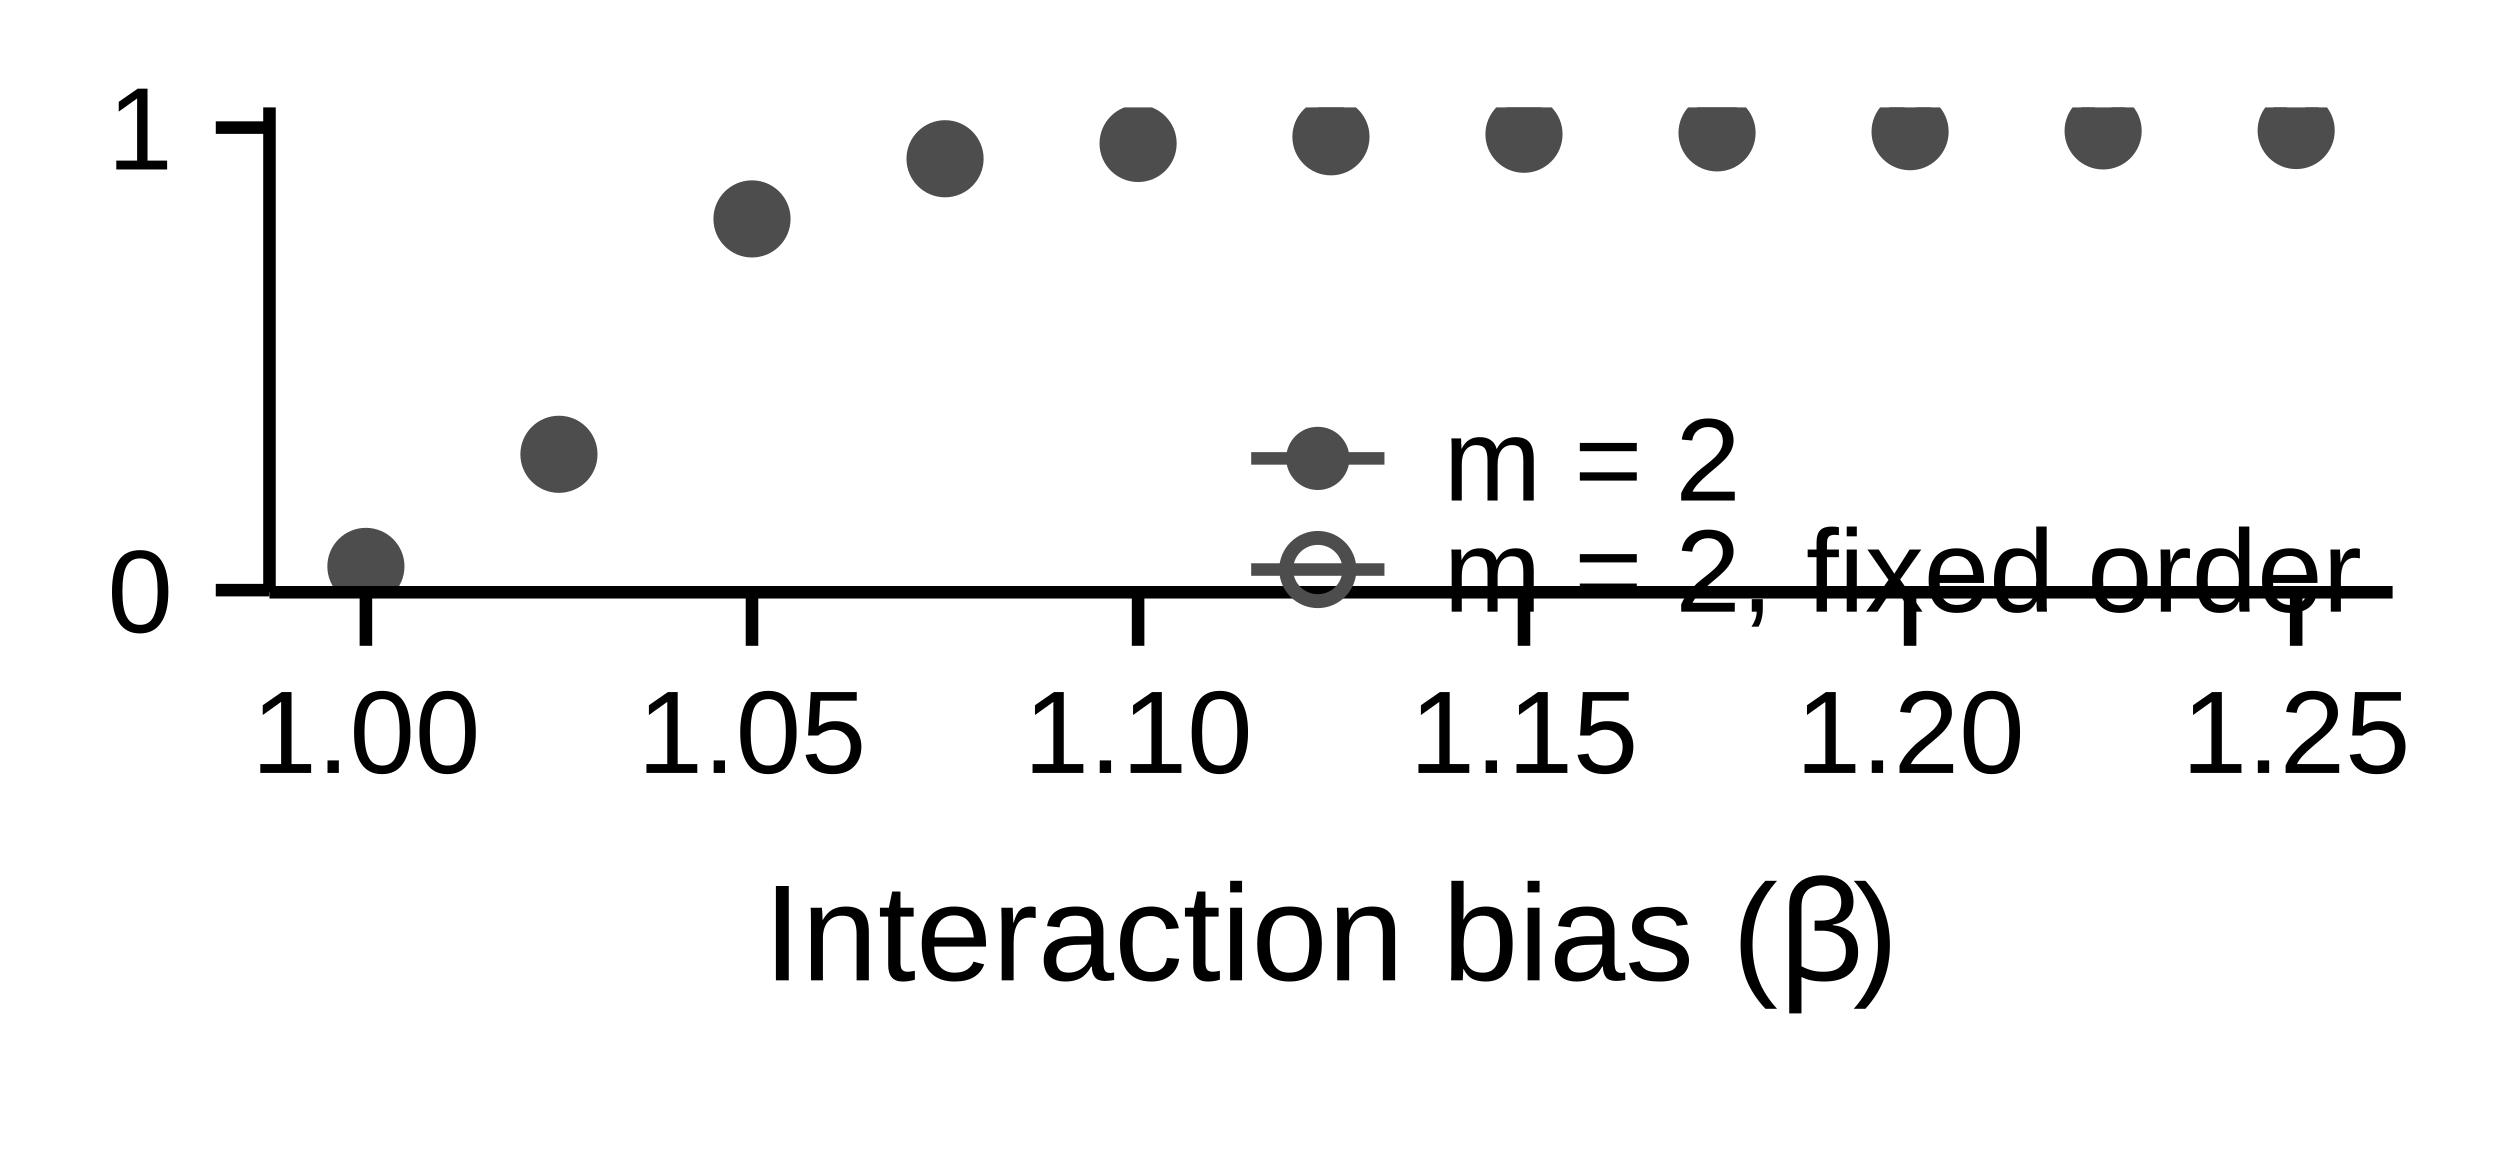
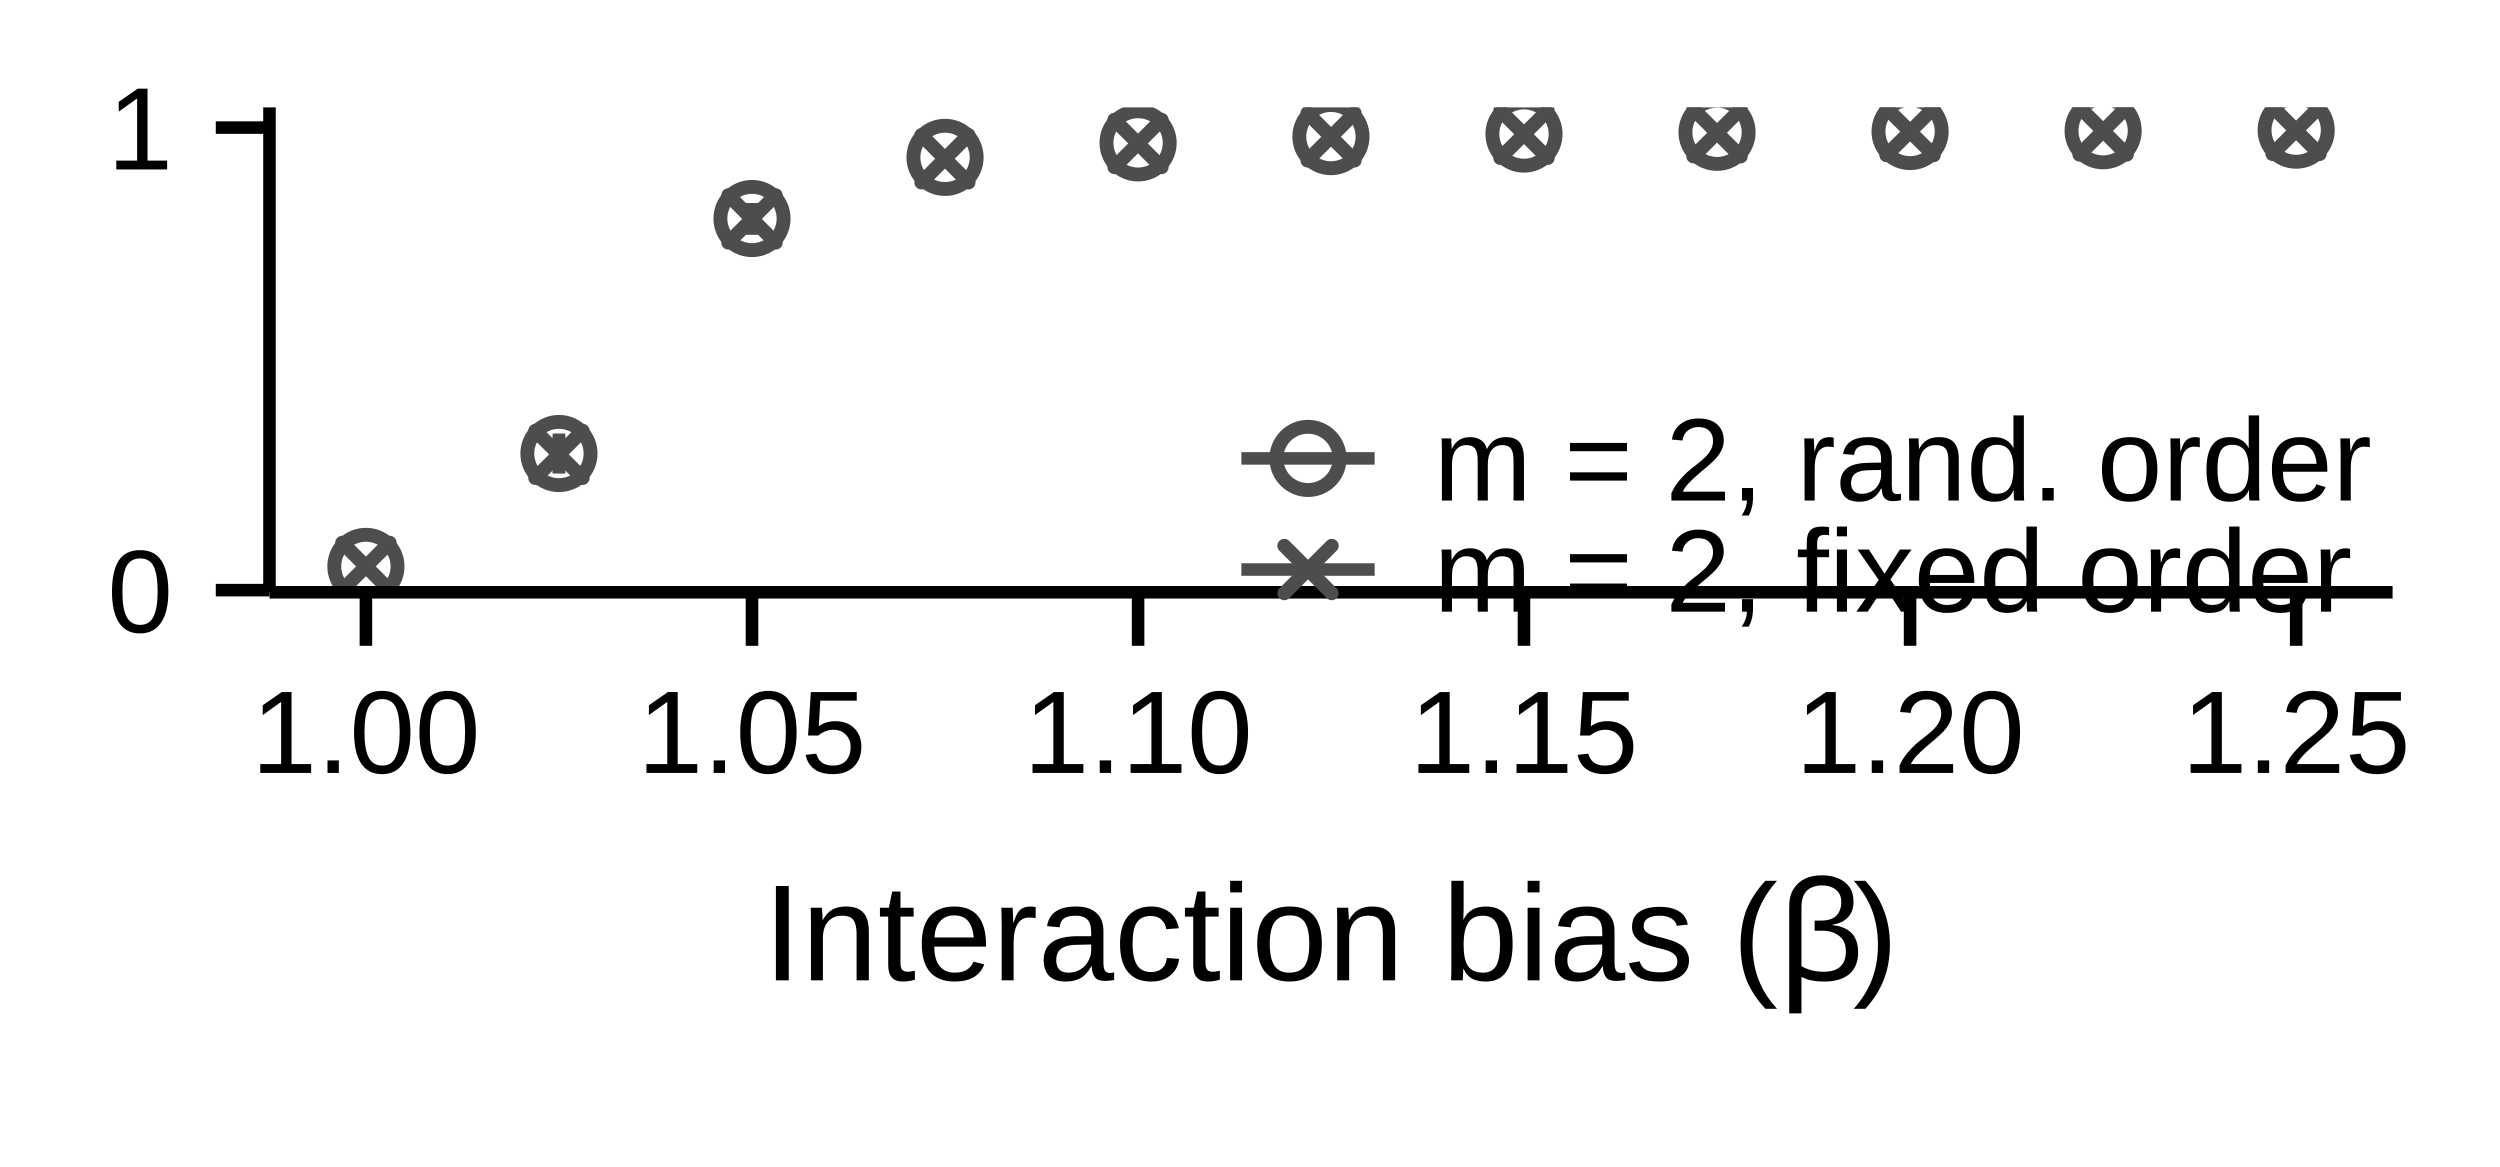
<svg xmlns="http://www.w3.org/2000/svg" viewBox="0 0 127.56 59.53">
  <defs>
    <style type="text/css">
    line, polyline, path, rect, circle {
      fill: none;
      stroke: #000000;
      stroke-linecap: round;
      stroke-linejoin: round;
      stroke-miterlimit: 10.00;
    }
  </style>
  </defs>
  <rect width="100%" height="100%" style="stroke: none; fill: #FFFFFF;" />
  <rect x="-0.00" y="0.00" width="127.56" height="59.53" style="stroke-width: 1.07; stroke: #FFFFFF; fill: #FFFFFF;" />
  <defs>
    <clipPath id="cpMTMuNzQ3OXwxMjIuMDh8MzAuMjE1M3w1LjQ3OTQ1">
      <rect x="13.75" y="5.48" width="108.33" height="24.74" />
    </clipPath>
  </defs>
  <rect x="13.75" y="5.48" width="108.33" height="24.74" style="stroke-width: 1.07; stroke: none; fill: #FFFFFF;" clip-path="url(#cpMTMuNzQ3OXwxMjIuMDh8MzAuMjE1M3w1LjQ3OTQ1)" />
  <polyline points="18.67,28.71 18.67,28.71 " style="stroke-width: 0.64; stroke: #4D4D4D; stroke-linecap: butt;" clip-path="url(#cpMTMuNzQ3OXwxMjIuMDh8MzAuMjE1M3w1LjQ3OTQ1)" />
  <polyline points="18.67,28.71 18.67,29.09 " style="stroke-width: 0.64; stroke: #4D4D4D; stroke-linecap: butt;" clip-path="url(#cpMTMuNzQ3OXwxMjIuMDh8MzAuMjE1M3w1LjQ3OTQ1)" />
  <polyline points="18.67,29.09 18.67,29.09 " style="stroke-width: 0.64; stroke: #4D4D4D; stroke-linecap: butt;" clip-path="url(#cpMTMuNzQ3OXwxMjIuMDh8MzAuMjE1M3w1LjQ3OTQ1)" />
  <polyline points="28.52,22.12 28.52,22.12 " style="stroke-width: 0.64; stroke: #4D4D4D; stroke-linecap: butt;" clip-path="url(#cpMTMuNzQ3OXwxMjIuMDh8MzAuMjE1M3w1LjQ3OTQ1)" />
  <polyline points="28.52,22.12 28.52,24.16 " style="stroke-width: 0.64; stroke: #4D4D4D; stroke-linecap: butt;" clip-path="url(#cpMTMuNzQ3OXwxMjIuMDh8MzAuMjE1M3w1LjQ3OTQ1)" />
  <polyline points="28.52,24.16 28.52,24.16 " style="stroke-width: 0.64; stroke: #4D4D4D; stroke-linecap: butt;" clip-path="url(#cpMTMuNzQ3OXwxMjIuMDh8MzAuMjE1M3w1LjQ3OTQ1)" />
  <polyline points="38.37,10.36 38.37,10.36 " style="stroke-width: 0.64; stroke: #4D4D4D; stroke-linecap: butt;" clip-path="url(#cpMTMuNzQ3OXwxMjIuMDh8MzAuMjE1M3w1LjQ3OTQ1)" />
  <polyline points="38.37,10.36 38.37,11.94 " style="stroke-width: 0.64; stroke: #4D4D4D; stroke-linecap: butt;" clip-path="url(#cpMTMuNzQ3OXwxMjIuMDh8MzAuMjE1M3w1LjQ3OTQ1)" />
  <polyline points="38.37,11.94 38.37,11.94 " style="stroke-width: 0.64; stroke: #4D4D4D; stroke-linecap: butt;" clip-path="url(#cpMTMuNzQ3OXwxMjIuMDh8MzAuMjE1M3w1LjQ3OTQ1)" />
  <polyline points="48.22,7.73 48.22,7.73 " style="stroke-width: 0.64; stroke: #4D4D4D; stroke-linecap: butt;" clip-path="url(#cpMTMuNzQ3OXwxMjIuMDh8MzAuMjE1M3w1LjQ3OTQ1)" />
  <polyline points="48.22,7.73 48.22,8.33 " style="stroke-width: 0.64; stroke: #4D4D4D; stroke-linecap: butt;" clip-path="url(#cpMTMuNzQ3OXwxMjIuMDh8MzAuMjE1M3w1LjQ3OTQ1)" />
  <polyline points="48.22,8.33 48.22,8.33 " style="stroke-width: 0.64; stroke: #4D4D4D; stroke-linecap: butt;" clip-path="url(#cpMTMuNzQ3OXwxMjIuMDh8MzAuMjE1M3w1LjQ3OTQ1)" />
  <polyline points="58.07,7.14 58.07,7.14 " style="stroke-width: 0.64; stroke: #4D4D4D; stroke-linecap: butt;" clip-path="url(#cpMTMuNzQ3OXwxMjIuMDh8MzAuMjE1M3w1LjQ3OTQ1)" />
  <polyline points="58.07,7.14 58.07,7.44 " style="stroke-width: 0.64; stroke: #4D4D4D; stroke-linecap: butt;" clip-path="url(#cpMTMuNzQ3OXwxMjIuMDh8MzAuMjE1M3w1LjQ3OTQ1)" />
  <polyline points="58.07,7.44 58.07,7.44 " style="stroke-width: 0.64; stroke: #4D4D4D; stroke-linecap: butt;" clip-path="url(#cpMTMuNzQ3OXwxMjIuMDh8MzAuMjE1M3w1LjQ3OTQ1)" />
  <polyline points="67.91,6.86 67.91,6.86 " style="stroke-width: 0.64; stroke: #4D4D4D; stroke-linecap: butt;" clip-path="url(#cpMTMuNzQ3OXwxMjIuMDh8MzAuMjE1M3w1LjQ3OTQ1)" />
  <polyline points="67.91,6.86 67.91,7.08 " style="stroke-width: 0.64; stroke: #4D4D4D; stroke-linecap: butt;" clip-path="url(#cpMTMuNzQ3OXwxMjIuMDh8MzAuMjE1M3w1LjQ3OTQ1)" />
  <polyline points="67.91,7.08 67.91,7.08 " style="stroke-width: 0.64; stroke: #4D4D4D; stroke-linecap: butt;" clip-path="url(#cpMTMuNzQ3OXwxMjIuMDh8MzAuMjE1M3w1LjQ3OTQ1)" />
  <polyline points="77.76,6.76 77.76,6.76 " style="stroke-width: 0.64; stroke: #4D4D4D; stroke-linecap: butt;" clip-path="url(#cpMTMuNzQ3OXwxMjIuMDh8MzAuMjE1M3w1LjQ3OTQ1)" />
  <polyline points="77.76,6.76 77.76,6.93 " style="stroke-width: 0.64; stroke: #4D4D4D; stroke-linecap: butt;" clip-path="url(#cpMTMuNzQ3OXwxMjIuMDh8MzAuMjE1M3w1LjQ3OTQ1)" />
  <polyline points="77.76,6.93 77.76,6.93 " style="stroke-width: 0.64; stroke: #4D4D4D; stroke-linecap: butt;" clip-path="url(#cpMTMuNzQ3OXwxMjIuMDh8MzAuMjE1M3w1LjQ3OTQ1)" />
  <polyline points="87.61,6.69 87.61,6.69 " style="stroke-width: 0.64; stroke: #4D4D4D; stroke-linecap: butt;" clip-path="url(#cpMTMuNzQ3OXwxMjIuMDh8MzAuMjE1M3w1LjQ3OTQ1)" />
  <polyline points="87.61,6.69 87.61,6.81 " style="stroke-width: 0.64; stroke: #4D4D4D; stroke-linecap: butt;" clip-path="url(#cpMTMuNzQ3OXwxMjIuMDh8MzAuMjE1M3w1LjQ3OTQ1)" />
  <polyline points="87.61,6.81 87.61,6.81 " style="stroke-width: 0.64; stroke: #4D4D4D; stroke-linecap: butt;" clip-path="url(#cpMTMuNzQ3OXwxMjIuMDh8MzAuMjE1M3w1LjQ3OTQ1)" />
  <polyline points="97.46,6.66 97.46,6.66 " style="stroke-width: 0.64; stroke: #4D4D4D; stroke-linecap: butt;" clip-path="url(#cpMTMuNzQ3OXwxMjIuMDh8MzAuMjE1M3w1LjQ3OTQ1)" />
  <polyline points="97.46,6.66 97.46,6.75 " style="stroke-width: 0.64; stroke: #4D4D4D; stroke-linecap: butt;" clip-path="url(#cpMTMuNzQ3OXwxMjIuMDh8MzAuMjE1M3w1LjQ3OTQ1)" />
  <polyline points="97.46,6.75 97.46,6.75 " style="stroke-width: 0.64; stroke: #4D4D4D; stroke-linecap: butt;" clip-path="url(#cpMTMuNzQ3OXwxMjIuMDh8MzAuMjE1M3w1LjQ3OTQ1)" />
  <polyline points="107.31,6.63 107.31,6.63 " style="stroke-width: 0.64; stroke: #4D4D4D; stroke-linecap: butt;" clip-path="url(#cpMTMuNzQ3OXwxMjIuMDh8MzAuMjE1M3w1LjQ3OTQ1)" />
  <polyline points="107.31,6.63 107.31,6.71 " style="stroke-width: 0.64; stroke: #4D4D4D; stroke-linecap: butt;" clip-path="url(#cpMTMuNzQ3OXwxMjIuMDh8MzAuMjE1M3w1LjQ3OTQ1)" />
  <polyline points="107.31,6.71 107.31,6.71 " style="stroke-width: 0.64; stroke: #4D4D4D; stroke-linecap: butt;" clip-path="url(#cpMTMuNzQ3OXwxMjIuMDh8MzAuMjE1M3w1LjQ3OTQ1)" />
  <polyline points="117.16,6.60 117.16,6.60 " style="stroke-width: 0.64; stroke: #4D4D4D; stroke-linecap: butt;" clip-path="url(#cpMTMuNzQ3OXwxMjIuMDh8MzAuMjE1M3w1LjQ3OTQ1)" />
  <polyline points="117.16,6.60 117.16,6.67 " style="stroke-width: 0.64; stroke: #4D4D4D; stroke-linecap: butt;" clip-path="url(#cpMTMuNzQ3OXwxMjIuMDh8MzAuMjE1M3w1LjQ3OTQ1)" />
  <polyline points="117.16,6.67 117.16,6.67 " style="stroke-width: 0.64; stroke: #4D4D4D; stroke-linecap: butt;" clip-path="url(#cpMTMuNzQ3OXwxMjIuMDh8MzAuMjE1M3w1LjQ3OTQ1)" />
  <polyline points="18.67,28.71 18.67,28.71 " style="stroke-width: 0.64; stroke: #4D4D4D; stroke-linecap: butt;" clip-path="url(#cpMTMuNzQ3OXwxMjIuMDh8MzAuMjE1M3w1LjQ3OTQ1)" />
  <polyline points="18.67,28.71 18.67,29.09 " style="stroke-width: 0.64; stroke: #4D4D4D; stroke-linecap: butt;" clip-path="url(#cpMTMuNzQ3OXwxMjIuMDh8MzAuMjE1M3w1LjQ3OTQ1)" />
  <polyline points="18.67,29.09 18.67,29.09 " style="stroke-width: 0.64; stroke: #4D4D4D; stroke-linecap: butt;" clip-path="url(#cpMTMuNzQ3OXwxMjIuMDh8MzAuMjE1M3w1LjQ3OTQ1)" />
  <polyline points="28.52,22.23 28.52,22.23 " style="stroke-width: 0.64; stroke: #4D4D4D; stroke-linecap: butt;" clip-path="url(#cpMTMuNzQ3OXwxMjIuMDh8MzAuMjE1M3w1LjQ3OTQ1)" />
  <polyline points="28.52,22.23 28.52,24.13 " style="stroke-width: 0.64; stroke: #4D4D4D; stroke-linecap: butt;" clip-path="url(#cpMTMuNzQ3OXwxMjIuMDh8MzAuMjE1M3w1LjQ3OTQ1)" />
  <polyline points="28.52,24.13 28.52,24.13 " style="stroke-width: 0.64; stroke: #4D4D4D; stroke-linecap: butt;" clip-path="url(#cpMTMuNzQ3OXwxMjIuMDh8MzAuMjE1M3w1LjQ3OTQ1)" />
  <polyline points="38.37,10.36 38.37,10.36 " style="stroke-width: 0.64; stroke: #4D4D4D; stroke-linecap: butt;" clip-path="url(#cpMTMuNzQ3OXwxMjIuMDh8MzAuMjE1M3w1LjQ3OTQ1)" />
  <polyline points="38.37,10.36 38.37,11.98 " style="stroke-width: 0.64; stroke: #4D4D4D; stroke-linecap: butt;" clip-path="url(#cpMTMuNzQ3OXwxMjIuMDh8MzAuMjE1M3w1LjQ3OTQ1)" />
  <polyline points="38.37,11.98 38.37,11.98 " style="stroke-width: 0.64; stroke: #4D4D4D; stroke-linecap: butt;" clip-path="url(#cpMTMuNzQ3OXwxMjIuMDh8MzAuMjE1M3w1LjQ3OTQ1)" />
  <polyline points="48.22,7.82 48.22,7.82 " style="stroke-width: 0.64; stroke: #4D4D4D; stroke-linecap: butt;" clip-path="url(#cpMTMuNzQ3OXwxMjIuMDh8MzAuMjE1M3w1LjQ3OTQ1)" />
  <polyline points="48.22,7.82 48.22,8.38 " style="stroke-width: 0.64; stroke: #4D4D4D; stroke-linecap: butt;" clip-path="url(#cpMTMuNzQ3OXwxMjIuMDh8MzAuMjE1M3w1LjQ3OTQ1)" />
  <polyline points="48.22,8.38 48.22,8.38 " style="stroke-width: 0.64; stroke: #4D4D4D; stroke-linecap: butt;" clip-path="url(#cpMTMuNzQ3OXwxMjIuMDh8MzAuMjE1M3w1LjQ3OTQ1)" />
  <polyline points="58.07,7.15 58.07,7.15 " style="stroke-width: 0.64; stroke: #4D4D4D; stroke-linecap: butt;" clip-path="url(#cpMTMuNzQ3OXwxMjIuMDh8MzAuMjE1M3w1LjQ3OTQ1)" />
  <polyline points="58.07,7.15 58.07,7.49 " style="stroke-width: 0.64; stroke: #4D4D4D; stroke-linecap: butt;" clip-path="url(#cpMTMuNzQ3OXwxMjIuMDh8MzAuMjE1M3w1LjQ3OTQ1)" />
  <polyline points="58.07,7.49 58.07,7.49 " style="stroke-width: 0.64; stroke: #4D4D4D; stroke-linecap: butt;" clip-path="url(#cpMTMuNzQ3OXwxMjIuMDh8MzAuMjE1M3w1LjQ3OTQ1)" />
  <polyline points="67.91,6.89 67.91,6.89 " style="stroke-width: 0.64; stroke: #4D4D4D; stroke-linecap: butt;" clip-path="url(#cpMTMuNzQ3OXwxMjIuMDh8MzAuMjE1M3w1LjQ3OTQ1)" />
  <polyline points="67.91,6.89 67.91,7.07 " style="stroke-width: 0.64; stroke: #4D4D4D; stroke-linecap: butt;" clip-path="url(#cpMTMuNzQ3OXwxMjIuMDh8MzAuMjE1M3w1LjQ3OTQ1)" />
  <polyline points="67.91,7.07 67.91,7.07 " style="stroke-width: 0.64; stroke: #4D4D4D; stroke-linecap: butt;" clip-path="url(#cpMTMuNzQ3OXwxMjIuMDh8MzAuMjE1M3w1LjQ3OTQ1)" />
  <polyline points="77.76,6.78 77.76,6.78 " style="stroke-width: 0.64; stroke: #4D4D4D; stroke-linecap: butt;" clip-path="url(#cpMTMuNzQ3OXwxMjIuMDh8MzAuMjE1M3w1LjQ3OTQ1)" />
  <polyline points="77.76,6.78 77.76,6.92 " style="stroke-width: 0.64; stroke: #4D4D4D; stroke-linecap: butt;" clip-path="url(#cpMTMuNzQ3OXwxMjIuMDh8MzAuMjE1M3w1LjQ3OTQ1)" />
  <polyline points="77.76,6.92 77.76,6.92 " style="stroke-width: 0.64; stroke: #4D4D4D; stroke-linecap: butt;" clip-path="url(#cpMTMuNzQ3OXwxMjIuMDh8MzAuMjE1M3w1LjQ3OTQ1)" />
  <polyline points="87.61,6.72 87.61,6.72 " style="stroke-width: 0.64; stroke: #4D4D4D; stroke-linecap: butt;" clip-path="url(#cpMTMuNzQ3OXwxMjIuMDh8MzAuMjE1M3w1LjQ3OTQ1)" />
  <polyline points="87.61,6.72 87.61,6.83 " style="stroke-width: 0.64; stroke: #4D4D4D; stroke-linecap: butt;" clip-path="url(#cpMTMuNzQ3OXwxMjIuMDh8MzAuMjE1M3w1LjQ3OTQ1)" />
  <polyline points="87.61,6.83 87.61,6.83 " style="stroke-width: 0.64; stroke: #4D4D4D; stroke-linecap: butt;" clip-path="url(#cpMTMuNzQ3OXwxMjIuMDh8MzAuMjE1M3w1LjQ3OTQ1)" />
  <polyline points="97.46,6.67 97.46,6.67 " style="stroke-width: 0.64; stroke: #4D4D4D; stroke-linecap: butt;" clip-path="url(#cpMTMuNzQ3OXwxMjIuMDh8MzAuMjE1M3w1LjQ3OTQ1)" />
  <polyline points="97.46,6.67 97.46,6.76 " style="stroke-width: 0.64; stroke: #4D4D4D; stroke-linecap: butt;" clip-path="url(#cpMTMuNzQ3OXwxMjIuMDh8MzAuMjE1M3w1LjQ3OTQ1)" />
  <polyline points="97.46,6.76 97.46,6.76 " style="stroke-width: 0.64; stroke: #4D4D4D; stroke-linecap: butt;" clip-path="url(#cpMTMuNzQ3OXwxMjIuMDh8MzAuMjE1M3w1LjQ3OTQ1)" />
  <polyline points="107.31,6.64 107.31,6.64 " style="stroke-width: 0.64; stroke: #4D4D4D; stroke-linecap: butt;" clip-path="url(#cpMTMuNzQ3OXwxMjIuMDh8MzAuMjE1M3w1LjQ3OTQ1)" />
  <polyline points="107.31,6.64 107.31,6.71 " style="stroke-width: 0.64; stroke: #4D4D4D; stroke-linecap: butt;" clip-path="url(#cpMTMuNzQ3OXwxMjIuMDh8MzAuMjE1M3w1LjQ3OTQ1)" />
  <polyline points="107.31,6.71 107.31,6.71 " style="stroke-width: 0.64; stroke: #4D4D4D; stroke-linecap: butt;" clip-path="url(#cpMTMuNzQ3OXwxMjIuMDh8MzAuMjE1M3w1LjQ3OTQ1)" />
  <polyline points="117.16,6.63 117.16,6.63 " style="stroke-width: 0.64; stroke: #4D4D4D; stroke-linecap: butt;" clip-path="url(#cpMTMuNzQ3OXwxMjIuMDh8MzAuMjE1M3w1LjQ3OTQ1)" />
  <polyline points="117.16,6.63 117.16,6.68 " style="stroke-width: 0.64; stroke: #4D4D4D; stroke-linecap: butt;" clip-path="url(#cpMTMuNzQ3OXwxMjIuMDh8MzAuMjE1M3w1LjQ3OTQ1)" />
  <polyline points="117.16,6.68 117.16,6.68 " style="stroke-width: 0.64; stroke: #4D4D4D; stroke-linecap: butt;" clip-path="url(#cpMTMuNzQ3OXwxMjIuMDh8MzAuMjE1M3w1LjQ3OTQ1)" />
-   <circle cx="18.67" cy="28.90" r="1.21pt" style="stroke-width: 0.71; stroke: none; fill: #4D4D4D;" clip-path="url(#cpMTMuNzQ3OXwxMjIuMDh8MzAuMjE1M3w1LjQ3OTQ1)" />
-   <circle cx="28.52" cy="23.14" r="1.21pt" style="stroke-width: 0.71; stroke: none; fill: #4D4D4D;" clip-path="url(#cpMTMuNzQ3OXwxMjIuMDh8MzAuMjE1M3w1LjQ3OTQ1)" />
-   <circle cx="38.37" cy="11.15" r="1.21pt" style="stroke-width: 0.71; stroke: none; fill: #4D4D4D;" clip-path="url(#cpMTMuNzQ3OXwxMjIuMDh8MzAuMjE1M3w1LjQ3OTQ1)" />
-   <circle cx="48.22" cy="8.03" r="1.21pt" style="stroke-width: 0.71; stroke: none; fill: #4D4D4D;" clip-path="url(#cpMTMuNzQ3OXwxMjIuMDh8MzAuMjE1M3w1LjQ3OTQ1)" />
-   <circle cx="58.07" cy="7.29" r="1.21pt" style="stroke-width: 0.71; stroke: none; fill: #4D4D4D;" clip-path="url(#cpMTMuNzQ3OXwxMjIuMDh8MzAuMjE1M3w1LjQ3OTQ1)" />
-   <circle cx="67.91" cy="6.97" r="1.21pt" style="stroke-width: 0.71; stroke: none; fill: #4D4D4D;" clip-path="url(#cpMTMuNzQ3OXwxMjIuMDh8MzAuMjE1M3w1LjQ3OTQ1)" />
-   <circle cx="77.76" cy="6.84" r="1.21pt" style="stroke-width: 0.71; stroke: none; fill: #4D4D4D;" clip-path="url(#cpMTMuNzQ3OXwxMjIuMDh8MzAuMjE1M3w1LjQ3OTQ1)" />
-   <circle cx="87.61" cy="6.75" r="1.21pt" style="stroke-width: 0.71; stroke: none; fill: #4D4D4D;" clip-path="url(#cpMTMuNzQ3OXwxMjIuMDh8MzAuMjE1M3w1LjQ3OTQ1)" />
-   <circle cx="97.46" cy="6.71" r="1.21pt" style="stroke-width: 0.71; stroke: none; fill: #4D4D4D;" clip-path="url(#cpMTMuNzQ3OXwxMjIuMDh8MzAuMjE1M3w1LjQ3OTQ1)" />
-   <circle cx="107.31" cy="6.67" r="1.21pt" style="stroke-width: 0.71; stroke: none; fill: #4D4D4D;" clip-path="url(#cpMTMuNzQ3OXwxMjIuMDh8MzAuMjE1M3w1LjQ3OTQ1)" />
-   <circle cx="117.16" cy="6.64" r="1.21pt" style="stroke-width: 0.71; stroke: none; fill: #4D4D4D;" clip-path="url(#cpMTMuNzQ3OXwxMjIuMDh8MzAuMjE1M3w1LjQ3OTQ1)" />
  <circle cx="18.67" cy="28.90" r="1.21pt" style="stroke-width: 0.71; stroke: #4D4D4D;" clip-path="url(#cpMTMuNzQ3OXwxMjIuMDh8MzAuMjE1M3w1LjQ3OTQ1)" />
-   <circle cx="28.52" cy="23.18" r="1.21pt" style="stroke-width: 0.71; stroke: #4D4D4D;" clip-path="url(#cpMTMuNzQ3OXwxMjIuMDh8MzAuMjE1M3w1LjQ3OTQ1)" />
-   <circle cx="38.37" cy="11.17" r="1.21pt" style="stroke-width: 0.71; stroke: #4D4D4D;" clip-path="url(#cpMTMuNzQ3OXwxMjIuMDh8MzAuMjE1M3w1LjQ3OTQ1)" />
-   <circle cx="48.22" cy="8.10" r="1.21pt" style="stroke-width: 0.71; stroke: #4D4D4D;" clip-path="url(#cpMTMuNzQ3OXwxMjIuMDh8MzAuMjE1M3w1LjQ3OTQ1)" />
-   <circle cx="58.07" cy="7.32" r="1.21pt" style="stroke-width: 0.71; stroke: #4D4D4D;" clip-path="url(#cpMTMuNzQ3OXwxMjIuMDh8MzAuMjE1M3w1LjQ3OTQ1)" />
-   <circle cx="67.91" cy="6.98" r="1.21pt" style="stroke-width: 0.71; stroke: #4D4D4D;" clip-path="url(#cpMTMuNzQ3OXwxMjIuMDh8MzAuMjE1M3w1LjQ3OTQ1)" />
-   <circle cx="77.76" cy="6.85" r="1.21pt" style="stroke-width: 0.71; stroke: #4D4D4D;" clip-path="url(#cpMTMuNzQ3OXwxMjIuMDh8MzAuMjE1M3w1LjQ3OTQ1)" />
-   <circle cx="87.61" cy="6.78" r="1.21pt" style="stroke-width: 0.71; stroke: #4D4D4D;" clip-path="url(#cpMTMuNzQ3OXwxMjIuMDh8MzAuMjE1M3w1LjQ3OTQ1)" />
-   <circle cx="97.46" cy="6.72" r="1.21pt" style="stroke-width: 0.71; stroke: #4D4D4D;" clip-path="url(#cpMTMuNzQ3OXwxMjIuMDh8MzAuMjE1M3w1LjQ3OTQ1)" />
-   <circle cx="107.31" cy="6.68" r="1.21pt" style="stroke-width: 0.71; stroke: #4D4D4D;" clip-path="url(#cpMTMuNzQ3OXwxMjIuMDh8MzAuMjE1M3w1LjQ3OTQ1)" />
-   <circle cx="117.16" cy="6.66" r="1.21pt" style="stroke-width: 0.71; stroke: #4D4D4D;" clip-path="url(#cpMTMuNzQ3OXwxMjIuMDh8MzAuMjE1M3w1LjQ3OTQ1)" />
+   <circle cx="28.52" cy="23.14" r="1.21pt" style="stroke-width: 0.71; stroke: #4D4D4D;" clip-path="url(#cpMTMuNzQ3OXwxMjIuMDh8MzAuMjE1M3w1LjQ3OTQ1)" />
+   <circle cx="38.37" cy="11.15" r="1.21pt" style="stroke-width: 0.71; stroke: #4D4D4D;" clip-path="url(#cpMTMuNzQ3OXwxMjIuMDh8MzAuMjE1M3w1LjQ3OTQ1)" />
+   <circle cx="48.22" cy="8.03" r="1.21pt" style="stroke-width: 0.71; stroke: #4D4D4D;" clip-path="url(#cpMTMuNzQ3OXwxMjIuMDh8MzAuMjE1M3w1LjQ3OTQ1)" />
+   <circle cx="58.07" cy="7.29" r="1.21pt" style="stroke-width: 0.71; stroke: #4D4D4D;" clip-path="url(#cpMTMuNzQ3OXwxMjIuMDh8MzAuMjE1M3w1LjQ3OTQ1)" />
+   <circle cx="67.91" cy="6.97" r="1.21pt" style="stroke-width: 0.71; stroke: #4D4D4D;" clip-path="url(#cpMTMuNzQ3OXwxMjIuMDh8MzAuMjE1M3w1LjQ3OTQ1)" />
+   <circle cx="77.76" cy="6.84" r="1.21pt" style="stroke-width: 0.71; stroke: #4D4D4D;" clip-path="url(#cpMTMuNzQ3OXwxMjIuMDh8MzAuMjE1M3w1LjQ3OTQ1)" />
+   <circle cx="87.61" cy="6.75" r="1.21pt" style="stroke-width: 0.71; stroke: #4D4D4D;" clip-path="url(#cpMTMuNzQ3OXwxMjIuMDh8MzAuMjE1M3w1LjQ3OTQ1)" />
+   <circle cx="97.46" cy="6.71" r="1.21pt" style="stroke-width: 0.71; stroke: #4D4D4D;" clip-path="url(#cpMTMuNzQ3OXwxMjIuMDh8MzAuMjE1M3w1LjQ3OTQ1)" />
+   <circle cx="107.31" cy="6.67" r="1.21pt" style="stroke-width: 0.71; stroke: #4D4D4D;" clip-path="url(#cpMTMuNzQ3OXwxMjIuMDh8MzAuMjE1M3w1LjQ3OTQ1)" />
+   <circle cx="117.16" cy="6.64" r="1.21pt" style="stroke-width: 0.71; stroke: #4D4D4D;" clip-path="url(#cpMTMuNzQ3OXwxMjIuMDh8MzAuMjE1M3w1LjQ3OTQ1)" />
+   <line x1="17.46" y1="30.11" x2="19.88" y2="27.69" style="stroke-width: 0.71; stroke: #4D4D4D;" clip-path="url(#cpMTMuNzQ3OXwxMjIuMDh8MzAuMjE1M3w1LjQ3OTQ1)" />
+   <line x1="17.46" y1="27.69" x2="19.88" y2="30.11" style="stroke-width: 0.71; stroke: #4D4D4D;" clip-path="url(#cpMTMuNzQ3OXwxMjIuMDh8MzAuMjE1M3w1LjQ3OTQ1)" />
+   <line x1="27.31" y1="24.39" x2="29.73" y2="21.98" style="stroke-width: 0.71; stroke: #4D4D4D;" clip-path="url(#cpMTMuNzQ3OXwxMjIuMDh8MzAuMjE1M3w1LjQ3OTQ1)" />
+   <line x1="27.31" y1="21.98" x2="29.73" y2="24.39" style="stroke-width: 0.71; stroke: #4D4D4D;" clip-path="url(#cpMTMuNzQ3OXwxMjIuMDh8MzAuMjE1M3w1LjQ3OTQ1)" />
+   <line x1="37.16" y1="12.38" x2="39.58" y2="9.96" style="stroke-width: 0.71; stroke: #4D4D4D;" clip-path="url(#cpMTMuNzQ3OXwxMjIuMDh8MzAuMjE1M3w1LjQ3OTQ1)" />
+   <line x1="37.16" y1="9.96" x2="39.58" y2="12.38" style="stroke-width: 0.71; stroke: #4D4D4D;" clip-path="url(#cpMTMuNzQ3OXwxMjIuMDh8MzAuMjE1M3w1LjQ3OTQ1)" />
+   <line x1="47.01" y1="9.31" x2="49.42" y2="6.89" style="stroke-width: 0.71; stroke: #4D4D4D;" clip-path="url(#cpMTMuNzQ3OXwxMjIuMDh8MzAuMjE1M3w1LjQ3OTQ1)" />
+   <line x1="47.01" y1="6.89" x2="49.42" y2="9.31" style="stroke-width: 0.71; stroke: #4D4D4D;" clip-path="url(#cpMTMuNzQ3OXwxMjIuMDh8MzAuMjE1M3w1LjQ3OTQ1)" />
+   <line x1="56.86" y1="8.53" x2="59.27" y2="6.11" style="stroke-width: 0.71; stroke: #4D4D4D;" clip-path="url(#cpMTMuNzQ3OXwxMjIuMDh8MzAuMjE1M3w1LjQ3OTQ1)" />
+   <line x1="56.86" y1="6.11" x2="59.27" y2="8.53" style="stroke-width: 0.71; stroke: #4D4D4D;" clip-path="url(#cpMTMuNzQ3OXwxMjIuMDh8MzAuMjE1M3w1LjQ3OTQ1)" />
+   <line x1="66.71" y1="8.19" x2="69.12" y2="5.77" style="stroke-width: 0.71; stroke: #4D4D4D;" clip-path="url(#cpMTMuNzQ3OXwxMjIuMDh8MzAuMjE1M3w1LjQ3OTQ1)" />
+   <line x1="66.71" y1="5.77" x2="69.12" y2="8.19" style="stroke-width: 0.71; stroke: #4D4D4D;" clip-path="url(#cpMTMuNzQ3OXwxMjIuMDh8MzAuMjE1M3w1LjQ3OTQ1)" />
+   <line x1="76.55" y1="8.06" x2="78.97" y2="5.64" style="stroke-width: 0.71; stroke: #4D4D4D;" clip-path="url(#cpMTMuNzQ3OXwxMjIuMDh8MzAuMjE1M3w1LjQ3OTQ1)" />
+   <line x1="76.55" y1="5.64" x2="78.97" y2="8.06" style="stroke-width: 0.71; stroke: #4D4D4D;" clip-path="url(#cpMTMuNzQ3OXwxMjIuMDh8MzAuMjE1M3w1LjQ3OTQ1)" />
+   <line x1="86.40" y1="7.98" x2="88.82" y2="5.57" style="stroke-width: 0.71; stroke: #4D4D4D;" clip-path="url(#cpMTMuNzQ3OXwxMjIuMDh8MzAuMjE1M3w1LjQ3OTQ1)" />
+   <line x1="86.40" y1="5.57" x2="88.82" y2="7.98" style="stroke-width: 0.71; stroke: #4D4D4D;" clip-path="url(#cpMTMuNzQ3OXwxMjIuMDh8MzAuMjE1M3w1LjQ3OTQ1)" />
+   <line x1="96.25" y1="7.92" x2="98.67" y2="5.51" style="stroke-width: 0.71; stroke: #4D4D4D;" clip-path="url(#cpMTMuNzQ3OXwxMjIuMDh8MzAuMjE1M3w1LjQ3OTQ1)" />
+   <line x1="96.25" y1="5.51" x2="98.67" y2="7.92" style="stroke-width: 0.71; stroke: #4D4D4D;" clip-path="url(#cpMTMuNzQ3OXwxMjIuMDh8MzAuMjE1M3w1LjQ3OTQ1)" />
+   <line x1="106.10" y1="7.89" x2="108.52" y2="5.47" style="stroke-width: 0.71; stroke: #4D4D4D;" clip-path="url(#cpMTMuNzQ3OXwxMjIuMDh8MzAuMjE1M3w1LjQ3OTQ1)" />
+   <line x1="106.10" y1="5.47" x2="108.52" y2="7.89" style="stroke-width: 0.71; stroke: #4D4D4D;" clip-path="url(#cpMTMuNzQ3OXwxMjIuMDh8MzAuMjE1M3w1LjQ3OTQ1)" />
+   <line x1="115.95" y1="7.86" x2="118.36" y2="5.45" style="stroke-width: 0.71; stroke: #4D4D4D;" clip-path="url(#cpMTMuNzQ3OXwxMjIuMDh8MzAuMjE1M3w1LjQ3OTQ1)" />
+   <line x1="115.95" y1="5.45" x2="118.36" y2="7.86" style="stroke-width: 0.71; stroke: #4D4D4D;" clip-path="url(#cpMTMuNzQ3OXwxMjIuMDh8MzAuMjE1M3w1LjQ3OTQ1)" />
  <defs>
    <clipPath id="cpMHwxMjcuNTU5fDU5LjUyNzZ8MA==">
      <rect x="0.00" y="0.00" width="127.56" height="59.53" />
    </clipPath>
  </defs>
  <polyline points="13.75,30.22 13.75,5.48 " style="stroke-width: 0.64; stroke-linecap: butt;" clip-path="url(#cpMHwxMjcuNTU5fDU5LjUyNzZ8MA==)" />
  <g clip-path="url(#cpMHwxMjcuNTU5fDU5LjUyNzZ8MA==)">
    <text x="5.48" y="32.26" style="font-size: 6.00px; font-family: Arial;" textLength="3.34px" lengthAdjust="spacingAndGlyphs">0</text>
  </g>
  <g clip-path="url(#cpMHwxMjcuNTU5fDU5LjUyNzZ8MA==)">
    <text x="5.48" y="8.65" style="font-size: 6.00px; font-family: Arial;" textLength="3.34px" lengthAdjust="spacingAndGlyphs">1</text>
  </g>
  <polyline points="11.01,30.11 13.75,30.11 " style="stroke-width: 0.64; stroke-linecap: butt;" clip-path="url(#cpMHwxMjcuNTU5fDU5LjUyNzZ8MA==)" />
  <polyline points="11.01,6.51 13.75,6.51 " style="stroke-width: 0.64; stroke-linecap: butt;" clip-path="url(#cpMHwxMjcuNTU5fDU5LjUyNzZ8MA==)" />
  <polyline points="13.75,30.22 122.08,30.22 " style="stroke-width: 0.64; stroke-linecap: butt;" clip-path="url(#cpMHwxMjcuNTU5fDU5LjUyNzZ8MA==)" />
  <polyline points="18.67,32.95 18.67,30.22 " style="stroke-width: 0.64; stroke-linecap: butt;" clip-path="url(#cpMHwxMjcuNTU5fDU5LjUyNzZ8MA==)" />
  <polyline points="38.37,32.95 38.37,30.22 " style="stroke-width: 0.64; stroke-linecap: butt;" clip-path="url(#cpMHwxMjcuNTU5fDU5LjUyNzZ8MA==)" />
  <polyline points="58.07,32.95 58.07,30.22 " style="stroke-width: 0.64; stroke-linecap: butt;" clip-path="url(#cpMHwxMjcuNTU5fDU5LjUyNzZ8MA==)" />
  <polyline points="77.76,32.95 77.76,30.22 " style="stroke-width: 0.64; stroke-linecap: butt;" clip-path="url(#cpMHwxMjcuNTU5fDU5LjUyNzZ8MA==)" />
  <polyline points="97.46,32.95 97.46,30.22 " style="stroke-width: 0.64; stroke-linecap: butt;" clip-path="url(#cpMHwxMjcuNTU5fDU5LjUyNzZ8MA==)" />
  <polyline points="117.16,32.95 117.16,30.22 " style="stroke-width: 0.64; stroke-linecap: butt;" clip-path="url(#cpMHwxMjcuNTU5fDU5LjUyNzZ8MA==)" />
  <g clip-path="url(#cpMHwxMjcuNTU5fDU5LjUyNzZ8MA==)">
    <text x="12.83" y="39.44" style="font-size: 6.00px; font-family: Arial;" textLength="11.68px" lengthAdjust="spacingAndGlyphs">1.00</text>
  </g>
  <g clip-path="url(#cpMHwxMjcuNTU5fDU5LjUyNzZ8MA==)">
    <text x="32.53" y="39.44" style="font-size: 6.00px; font-family: Arial;" textLength="11.68px" lengthAdjust="spacingAndGlyphs">1.05</text>
  </g>
  <g clip-path="url(#cpMHwxMjcuNTU5fDU5LjUyNzZ8MA==)">
    <text x="52.23" y="39.44" style="font-size: 6.00px; font-family: Arial;" textLength="11.68px" lengthAdjust="spacingAndGlyphs">1.10</text>
  </g>
  <g clip-path="url(#cpMHwxMjcuNTU5fDU5LjUyNzZ8MA==)">
    <text x="71.92" y="39.44" style="font-size: 6.00px; font-family: Arial;" textLength="11.68px" lengthAdjust="spacingAndGlyphs">1.15</text>
  </g>
  <g clip-path="url(#cpMHwxMjcuNTU5fDU5LjUyNzZ8MA==)">
    <text x="91.62" y="39.44" style="font-size: 6.00px; font-family: Arial;" textLength="11.68px" lengthAdjust="spacingAndGlyphs">1.20</text>
  </g>
  <g clip-path="url(#cpMHwxMjcuNTU5fDU5LjUyNzZ8MA==)">
    <text x="111.32" y="39.44" style="font-size: 6.00px; font-family: Arial;" textLength="11.68px" lengthAdjust="spacingAndGlyphs">1.25</text>
  </g>
  <g clip-path="url(#cpMHwxMjcuNTU5fDU5LjUyNzZ8MA==)">
    <text x="38.95" y="50.02" style="font-size: 7.00px; font-family: Arial;" textLength="51.75px" lengthAdjust="spacingAndGlyphs">Interaction bias (</text>
  </g>
  <g clip-path="url(#cpMHwxMjcuNTU5fDU5LjUyNzZ8MA==)">
    <text x="90.70" y="50.02" style="font-size: 7.00px; font-family: Symbol;" textLength="3.84px" lengthAdjust="spacingAndGlyphs">β</text>
  </g>
  <g clip-path="url(#cpMHwxMjcuNTU5fDU5LjUyNzZ8MA==)">
    <text x="94.54" y="50.02" style="font-size: 7.00px; font-family: Arial;" textLength="2.33px" lengthAdjust="spacingAndGlyphs">)</text>
  </g>
-   <line x1="63.84" y1="23.39" x2="70.64" y2="23.39" style="stroke-width: 0.64; stroke: #4D4D4D; stroke-linecap: butt;" clip-path="url(#cpMHwxMjcuNTU5fDU5LjUyNzZ8MA==)" />
-   <circle cx="67.24" cy="23.39" r="1.21pt" style="stroke-width: 0.71; stroke: none; fill: #4D4D4D;" clip-path="url(#cpMHwxMjcuNTU5fDU5LjUyNzZ8MA==)" />
-   <line x1="63.84" y1="29.06" x2="70.64" y2="29.06" style="stroke-width: 0.64; stroke: #4D4D4D; stroke-linecap: butt;" clip-path="url(#cpMHwxMjcuNTU5fDU5LjUyNzZ8MA==)" />
-   <circle cx="67.24" cy="29.06" r="1.21pt" style="stroke-width: 0.71; stroke: #4D4D4D;" clip-path="url(#cpMHwxMjcuNTU5fDU5LjUyNzZ8MA==)" />
+   <line x1="63.34" y1="23.39" x2="70.14" y2="23.39" style="stroke-width: 0.64; stroke: #4D4D4D; stroke-linecap: butt;" clip-path="url(#cpMHwxMjcuNTU5fDU5LjUyNzZ8MA==)" />
+   <circle cx="66.74" cy="23.39" r="1.21pt" style="stroke-width: 0.71; stroke: #4D4D4D;" clip-path="url(#cpMHwxMjcuNTU5fDU5LjUyNzZ8MA==)" />
+   <line x1="63.34" y1="29.06" x2="70.14" y2="29.06" style="stroke-width: 0.64; stroke: #4D4D4D; stroke-linecap: butt;" clip-path="url(#cpMHwxMjcuNTU5fDU5LjUyNzZ8MA==)" />
+   <line x1="65.53" y1="30.27" x2="67.95" y2="27.85" style="stroke-width: 0.71; stroke: #4D4D4D;" clip-path="url(#cpMHwxMjcuNTU5fDU5LjUyNzZ8MA==)" />
+   <line x1="65.53" y1="27.85" x2="67.95" y2="30.27" style="stroke-width: 0.71; stroke: #4D4D4D;" clip-path="url(#cpMHwxMjcuNTU5fDU5LjUyNzZ8MA==)" />
  <g clip-path="url(#cpMHwxMjcuNTU5fDU5LjUyNzZ8MA==)">
-     <text x="73.65" y="25.54" style="font-size: 6.00px; font-family: Arial;" textLength="15.17px" lengthAdjust="spacingAndGlyphs">m = 2</text>
+     <text x="73.15" y="25.54" style="font-size: 6.00px; font-family: Arial;" textLength="47.86px" lengthAdjust="spacingAndGlyphs">m = 2, rand. order</text>
  </g>
  <g clip-path="url(#cpMHwxMjcuNTU5fDU5LjUyNzZ8MA==)">
-     <text x="73.65" y="31.21" style="font-size: 6.00px; font-family: Arial;" textLength="46.85px" lengthAdjust="spacingAndGlyphs">m = 2, fixed order</text>
+     <text x="73.15" y="31.21" style="font-size: 6.00px; font-family: Arial;" textLength="46.85px" lengthAdjust="spacingAndGlyphs">m = 2, fixed order</text>
  </g>
</svg>
